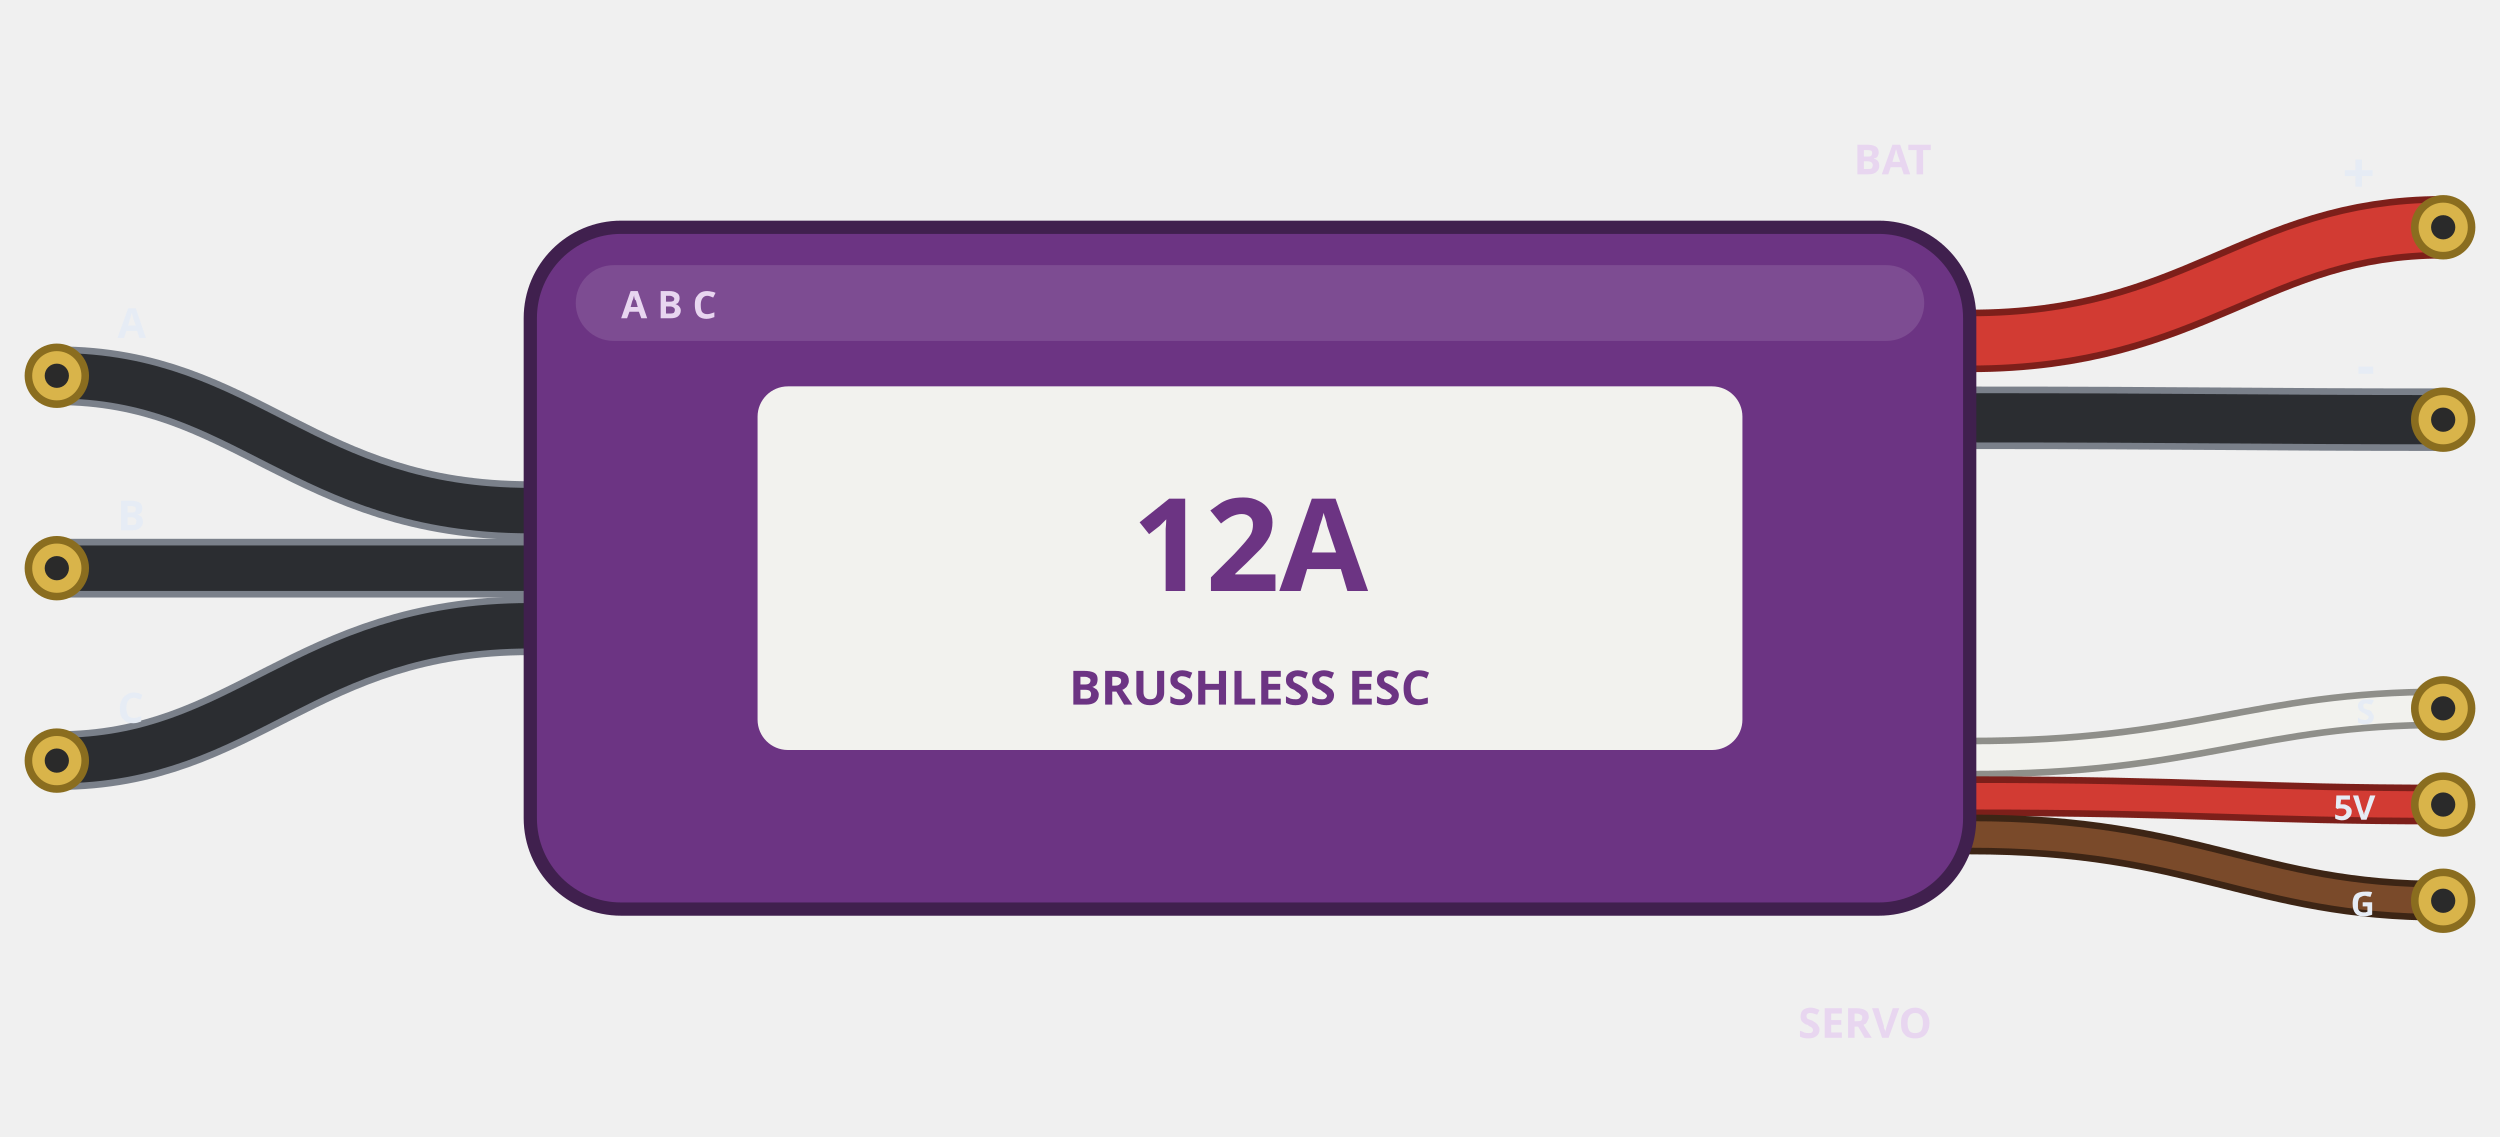
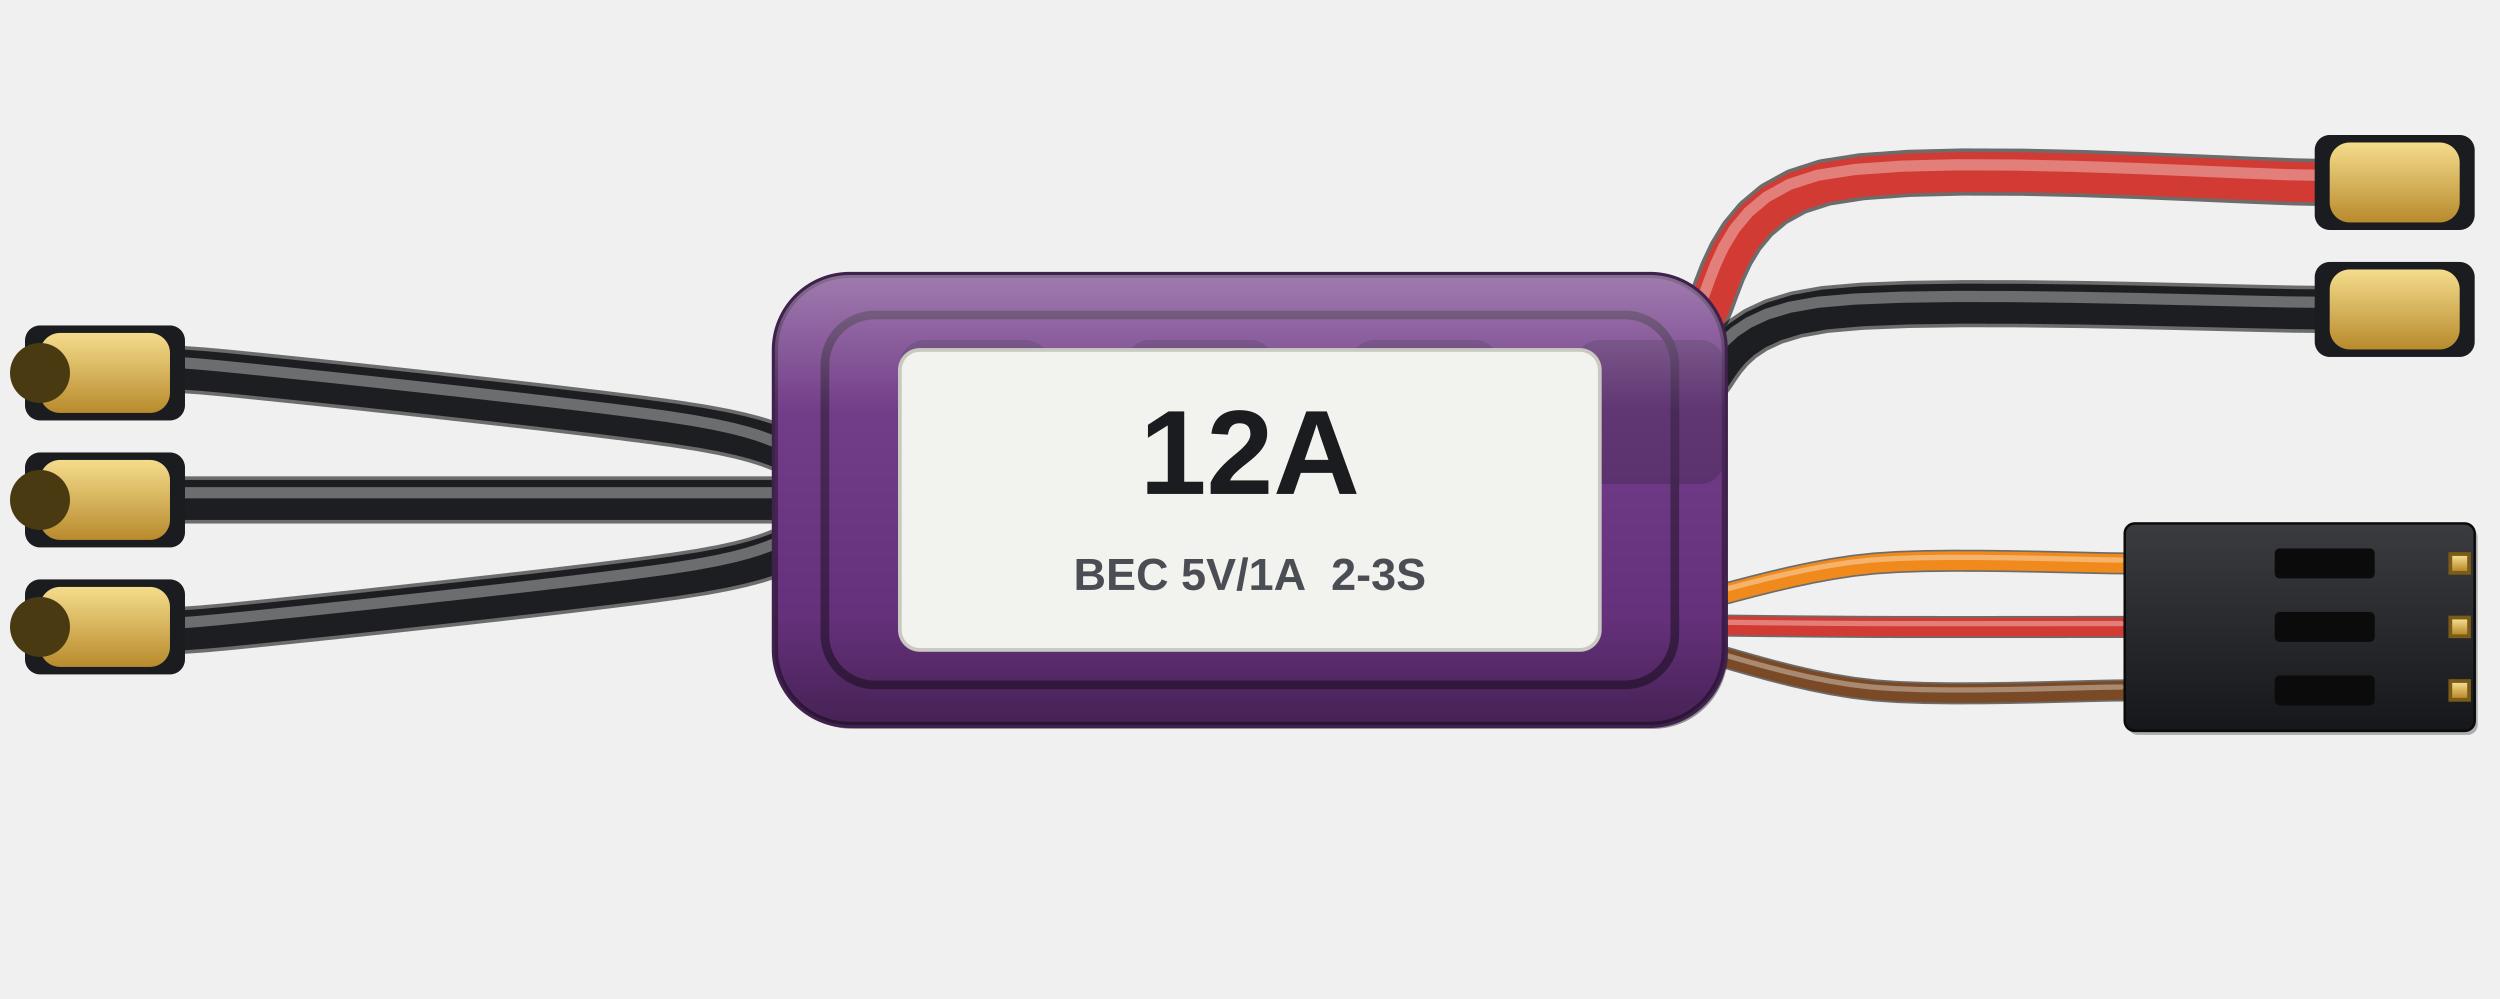
- <svg xmlns="http://www.w3.org/2000/svg" version="1.1" width="66.0mm" height="30.0mm" viewBox="0 0 66.0 30.0">
-   <path d="M14.00 13.48 C8.00 13.48 6.50 9.92 1.50 9.92" fill="none" stroke="#7a808a" stroke-width="1.55" stroke-linecap="round" />
-   <path d="M14.00 13.48 C8.00 13.48 6.50 9.92 1.50 9.92" fill="none" stroke="#2b2d31" stroke-width="1.20" stroke-linecap="round" />
-   <path d="M14.00 15.00 C8.00 15.00 6.50 15.00 1.50 15.00" fill="none" stroke="#7a808a" stroke-width="1.55" stroke-linecap="round" />
-   <path d="M14.00 15.00 C8.00 15.00 6.50 15.00 1.50 15.00" fill="none" stroke="#2b2d31" stroke-width="1.20" stroke-linecap="round" />
-   <path d="M14.00 16.52 C8.00 16.52 6.50 20.08 1.50 20.08" fill="none" stroke="#7a808a" stroke-width="1.55" stroke-linecap="round" />
-   <path d="M14.00 16.52 C8.00 16.52 6.50 20.08 1.50 20.08" fill="none" stroke="#2b2d31" stroke-width="1.20" stroke-linecap="round" />
-   <path d="M52.00 9.00 C58.00 9.00 59.50 6.00 64.50 6.00" fill="none" stroke="#7d1f1a" stroke-width="1.65" stroke-linecap="round" />
-   <path d="M52.00 9.00 C58.00 9.00 59.50 6.00 64.50 6.00" fill="none" stroke="#d23b33" stroke-width="1.30" stroke-linecap="round" />
-   <path d="M52.00 11.03 C58.00 11.03 59.50 11.08 64.50 11.08" fill="none" stroke="#7a808a" stroke-width="1.65" stroke-linecap="round" />
-   <path d="M52.00 11.03 C58.00 11.03 59.50 11.08 64.50 11.08" fill="none" stroke="#2b2d31" stroke-width="1.30" stroke-linecap="round" />
-   <path d="M52.00 20.00 C58.00 20.00 59.50 18.70 64.50 18.70" fill="none" stroke="#8f8f8a" stroke-width="1.05" stroke-linecap="round" />
-   <path d="M52.00 20.00 C58.00 20.00 59.50 18.70 64.50 18.70" fill="none" stroke="#f2f2ee" stroke-width="0.70" stroke-linecap="round" />
-   <path d="M52.00 21.02 C58.00 21.02 59.50 21.24 64.50 21.24" fill="none" stroke="#7d1f1a" stroke-width="1.05" stroke-linecap="round" />
-   <path d="M52.00 21.02 C58.00 21.02 59.50 21.24 64.50 21.24" fill="none" stroke="#d23b33" stroke-width="0.70" stroke-linecap="round" />
-   <path d="M52.00 22.03 C58.00 22.03 59.50 23.78 64.50 23.78" fill="none" stroke="#3d2515" stroke-width="1.05" stroke-linecap="round" />
-   <path d="M52.00 22.03 C58.00 22.03 59.50 23.78 64.50 23.78" fill="none" stroke="#7a4a2a" stroke-width="0.70" stroke-linecap="round" />
-   <circle cx="1.50" cy="9.92" r="0.75" fill="#d9b44a" stroke="#8a6d1f" stroke-width="0.2" />
-   <circle cx="1.50" cy="9.92" r="0.32" fill="#2a2a2a" />
-   <circle cx="1.50" cy="15.00" r="0.75" fill="#d9b44a" stroke="#8a6d1f" stroke-width="0.2" />
-   <circle cx="1.50" cy="15.00" r="0.32" fill="#2a2a2a" />
-   <circle cx="1.50" cy="20.08" r="0.75" fill="#d9b44a" stroke="#8a6d1f" stroke-width="0.2" />
-   <circle cx="1.50" cy="20.08" r="0.32" fill="#2a2a2a" />
-   <circle cx="64.50" cy="6.00" r="0.75" fill="#d9b44a" stroke="#8a6d1f" stroke-width="0.2" />
-   <circle cx="64.50" cy="6.00" r="0.32" fill="#2a2a2a" />
-   <circle cx="64.50" cy="11.08" r="0.75" fill="#d9b44a" stroke="#8a6d1f" stroke-width="0.2" />
-   <circle cx="64.50" cy="11.08" r="0.32" fill="#2a2a2a" />
-   <circle cx="64.50" cy="18.70" r="0.75" fill="#d9b44a" stroke="#8a6d1f" stroke-width="0.2" />
-   <circle cx="64.50" cy="18.70" r="0.32" fill="#2a2a2a" />
-   <circle cx="64.50" cy="21.24" r="0.75" fill="#d9b44a" stroke="#8a6d1f" stroke-width="0.2" />
-   <circle cx="64.50" cy="21.24" r="0.32" fill="#2a2a2a" />
-   <circle cx="64.50" cy="23.78" r="0.75" fill="#d9b44a" stroke="#8a6d1f" stroke-width="0.2" />
-   <circle cx="64.50" cy="23.78" r="0.32" fill="#2a2a2a" />
-   <rect x="14.0" y="6.0" width="38.0" height="18.0" rx="2.4" fill="#6c3483" stroke="#40204e" stroke-width="0.35" />
-   <rect x="15.20" y="7.00" width="35.60" height="2.0" rx="1.0" fill="#ffffff" fill-opacity="0.12" />
-   <rect x="20.00" y="10.20" width="26.00" height="9.6" rx="0.8" fill="#f2f2ee" />
-   <text x="33.00" y="15.60" fill="#6c3483" font-size="3.4px" text-anchor="middle" font-family="Verdana" font-weight="bold">12A</text>
-   <text x="33.00" y="18.60" fill="#6c3483" font-size="1.25px" text-anchor="middle" font-family="Verdana" font-weight="bold">BRUSHLESS ESC</text>
-   <text x="16.40" y="8.40" fill="#e8d6f0" font-size="1.0px" text-anchor="start" font-family="Verdana" font-weight="bold">A B C</text>
-   <text x="51.00" y="4.60" fill="#e8d6f0" font-size="1.1px" text-anchor="end" font-family="Verdana" font-weight="bold">BAT</text>
-   <text x="51.00" y="27.40" fill="#e8d6f0" font-size="1.1px" text-anchor="end" font-family="Verdana" font-weight="bold">SERVO</text>
-   <text x="3.10" y="8.92" fill="#e6ecf5" font-size="1.1px" text-anchor="start" font-family="Verdana" font-weight="bold">A</text>
-   <text x="3.10" y="14.00" fill="#e6ecf5" font-size="1.1px" text-anchor="start" font-family="Verdana" font-weight="bold">B</text>
-   <text x="3.10" y="19.08" fill="#e6ecf5" font-size="1.1px" text-anchor="start" font-family="Verdana" font-weight="bold">C</text>
-   <text x="62.70" y="5.10" fill="#e6ecf5" font-size="1.5px" text-anchor="end" font-family="Verdana" font-weight="bold">+</text>
-   <text x="62.70" y="10.18" fill="#e6ecf5" font-size="1.5px" text-anchor="end" font-family="Verdana" font-weight="bold">-</text>
-   <text x="62.70" y="19.10" fill="#e6ecf5" font-size="0.9px" text-anchor="end" font-family="Verdana" font-weight="bold">S</text>
-   <text x="62.70" y="21.64" fill="#e6ecf5" font-size="0.9px" text-anchor="end" font-family="Verdana" font-weight="bold">5V</text>
-   <text x="62.70" y="24.18" fill="#e6ecf5" font-size="0.9px" text-anchor="end" font-family="Verdana" font-weight="bold">G</text>
+ <svg xmlns="http://www.w3.org/2000/svg" version="1.1" width="378px" height="151px" viewBox="0 0 378 151">
+   <defs>
+     <linearGradient id="luz" x1="0" y1="0" x2="0" y2="1">
+       <stop offset="0" stop-color="#ffffff" stop-opacity="0.16" />
+       <stop offset="0.45" stop-color="#ffffff" stop-opacity="0" />
+       <stop offset="1" stop-color="#000000" stop-opacity="0.22" />
+     </linearGradient>
+     <linearGradient id="metal" x1="0" y1="0" x2="0" y2="1">
+       <stop offset="0" stop-color="#f4f6f8" />
+       <stop offset="0.5" stop-color="#b9bfc6" />
+       <stop offset="1" stop-color="#868d95" />
+     </linearGradient>
+     <linearGradient id="metal-h" x1="0" y1="0" x2="1" y2="0">
+       <stop offset="0" stop-color="#8a9199" />
+       <stop offset="0.35" stop-color="#eef1f4" />
+       <stop offset="0.7" stop-color="#b3b9c0" />
+       <stop offset="1" stop-color="#7c838b" />
+     </linearGradient>
+     <radialGradient id="lata" cx="0.4" cy="0.38" r="0.66">
+       <stop offset="0" stop-color="#f6f8fa" />
+       <stop offset="0.6" stop-color="#c3c9cf" />
+       <stop offset="1" stop-color="#8c939b" />
+     </radialGradient>
+     <linearGradient id="plastico" x1="0" y1="0" x2="0" y2="1">
+       <stop offset="0" stop-color="#3a3c40" />
+       <stop offset="1" stop-color="#16171a" />
+     </linearGradient>
+     <linearGradient id="ouro" x1="0" y1="0" x2="0" y2="1">
+       <stop offset="0" stop-color="#f4dc8c" />
+       <stop offset="1" stop-color="#b88a2c" />
+     </linearGradient>
+     <linearGradient id="blindagem" x1="0" y1="0" x2="1" y2="1">
+       <stop offset="0" stop-color="#eef1f3" />
+       <stop offset="0.45" stop-color="#c8cdd2" />
+       <stop offset="1" stop-color="#9aa1a8" />
+     </linearGradient>
+     <radialGradient id="cupula" cx="0.36" cy="0.3" r="0.78">
+       <stop offset="0" stop-color="#ffffff" stop-opacity="0.6" />
+       <stop offset="0.32" stop-color="#ffffff" stop-opacity="0.1" />
+       <stop offset="1" stop-color="#000000" stop-opacity="0.32" />
+     </radialGradient>
+     <linearGradient id="ceramica" x1="0" y1="0" x2="0" y2="1">
+       <stop offset="0" stop-color="#f4f1e8" />
+       <stop offset="1" stop-color="#cfc9b8" />
+     </linearGradient>
+     <radialGradient id="cupula" cx="0.36" cy="0.3" r="0.78">
+       <stop offset="0" stop-color="#ffffff" stop-opacity="0.6" />
+       <stop offset="0.32" stop-color="#ffffff" stop-opacity="0.1" />
+       <stop offset="1" stop-color="#000000" stop-opacity="0.32" />
+     </radialGradient>
+     <radialGradient id="aco" cx="0.38" cy="0.32" r="0.8">
+       <stop offset="0" stop-color="#f7f8f9" />
+       <stop offset="0.55" stop-color="#b8bec5" />
+       <stop offset="1" stop-color="#7a8189" />
+     </radialGradient>
+     <radialGradient id="poco" cx="0.5" cy="0.45" r="0.55">
+       <stop offset="0" stop-color="#16171a" />
+       <stop offset="0.8" stop-color="#202226" />
+       <stop offset="1" stop-color="#3a3d43" />
+     </radialGradient>
+     <linearGradient id="cromo" x1="0" y1="0" x2="0" y2="1">
+       <stop offset="0" stop-color="#f4f6f8" />
+       <stop offset="0.45" stop-color="#9aa1a8" />
+       <stop offset="0.55" stop-color="#6b7279" />
+       <stop offset="1" stop-color="#d9dde1" />
+     </linearGradient>
+     <linearGradient id="carcaca" x1="0" y1="0" x2="0" y2="1">
+       <stop offset="0" stop-color="#3a3c41" />
+       <stop offset="1" stop-color="#26282c" />
+     </linearGradient>
+     <linearGradient id="lcd" x1="0" y1="0" x2="0" y2="1">
+       <stop offset="0" stop-color="#a9c9a6" />
+       <stop offset="1" stop-color="#8fb48e" />
+     </linearGradient>
+     <linearGradient id="retratil" x1="0" y1="0" x2="0" y2="1">
+       <stop offset="0" stop-color="#ffffff" stop-opacity="0.35" />
+       <stop offset="0.3" stop-color="#ffffff" stop-opacity="0.05" />
+       <stop offset="0.75" stop-color="#000000" stop-opacity="0.05" />
+       <stop offset="1" stop-color="#000000" stop-opacity="0.35" />
+     </linearGradient>
+   </defs>
+   <path stroke-linejoin="round" stroke-opacity="0.55" d="M120.945 68.871 L120.042 68.598 L119.161 68.264 L118.212 67.874 L117.105 67.434 L115.748 66.951 L114.051 66.428 L111.923 65.873 L109.274 65.292 L106.012 64.689 L102.047 64.071 L96.979 63.385 L90.678 62.596 L83.463 61.736 L75.651 60.837 L67.559 59.931 L59.505 59.048 L51.806 58.221 L44.78 57.481 L38.744 56.86 L34.016 56.391 L30.535 56.08 L27.938 55.899 L26.09 55.826 L24.854 55.838 L24.094 55.911 L23.675 56.022 L23.46 56.149 L23.312 56.268 L23.097 56.356 L22.677 56.391" fill="none" stroke="#000000" stroke-width="7.136" stroke-linecap="round" />
+   <path stroke-linejoin="round" d="M120.945 68.871 L120.042 68.598 L119.161 68.264 L118.212 67.874 L117.105 67.434 L115.748 66.951 L114.051 66.428 L111.923 65.873 L109.274 65.292 L106.012 64.689 L102.047 64.071 L96.979 63.385 L90.678 62.596 L83.463 61.736 L75.651 60.837 L67.559 59.931 L59.505 59.048 L51.806 58.221 L44.78 57.481 L38.744 56.86 L34.016 56.391 L30.535 56.08 L27.938 55.899 L26.09 55.826 L24.854 55.838 L24.094 55.911 L23.675 56.022 L23.46 56.149 L23.312 56.268 L23.097 56.356 L22.677 56.391" fill="none" stroke="#1d1e21" stroke-width="6.047" stroke-linecap="round" />
+   <path stroke-linejoin="round" stroke-opacity="0.35" d="M119.856 67.782 L118.953 67.509 L118.072 67.175 L117.124 66.786 L116.016 66.346 L114.66 65.862 L112.963 65.34 L110.835 64.785 L108.185 64.203 L104.923 63.6 L100.959 62.982 L95.89 62.296 L89.59 61.507 L82.375 60.648 L74.563 59.749 L66.471 58.842 L58.416 57.959 L50.717 57.132 L43.691 56.393 L37.655 55.772 L32.927 55.302 L29.446 54.991 L26.85 54.811 L25.002 54.738 L23.766 54.749 L23.006 54.822 L22.586 54.933 L22.371 55.06 L22.224 55.179 L22.008 55.267 L21.589 55.302" fill="none" stroke="#ffffff" stroke-width="1.693" stroke-linecap="round" />
+   <rect x="3.78" y="49.209" width="24.189" height="14.362" rx="2.268" fill="#1b1c1f" />
+   <rect x="6.047" y="50.343" width="19.654" height="12.094" rx="3.024" fill="url(#ouro)" />
+   <circle cx="6.047" cy="56.391" r="4.535" fill="#4a3a12" />
+   <path stroke-linejoin="round" stroke-opacity="0.55" d="M120.945 75.591 L120.042 75.591 L119.161 75.591 L118.212 75.591 L117.105 75.591 L115.748 75.591 L114.051 75.591 L111.923 75.591 L109.274 75.591 L106.012 75.591 L102.047 75.591 L96.979 75.591 L90.678 75.591 L83.463 75.591 L75.651 75.591 L67.559 75.591 L59.505 75.591 L51.806 75.591 L44.78 75.591 L38.744 75.591 L34.016 75.591 L30.535 75.591 L27.938 75.591 L26.09 75.591 L24.854 75.591 L24.094 75.591 L23.675 75.591 L23.46 75.591 L23.312 75.591 L23.097 75.591 L22.677 75.591" fill="none" stroke="#000000" stroke-width="7.136" stroke-linecap="round" />
+   <path stroke-linejoin="round" d="M120.945 75.591 L120.042 75.591 L119.161 75.591 L118.212 75.591 L117.105 75.591 L115.748 75.591 L114.051 75.591 L111.923 75.591 L109.274 75.591 L106.012 75.591 L102.047 75.591 L96.979 75.591 L90.678 75.591 L83.463 75.591 L75.651 75.591 L67.559 75.591 L59.505 75.591 L51.806 75.591 L44.78 75.591 L38.744 75.591 L34.016 75.591 L30.535 75.591 L27.938 75.591 L26.09 75.591 L24.854 75.591 L24.094 75.591 L23.675 75.591 L23.46 75.591 L23.312 75.591 L23.097 75.591 L22.677 75.591" fill="none" stroke="#1d1e21" stroke-width="6.047" stroke-linecap="round" />
+   <path stroke-linejoin="round" stroke-opacity="0.35" d="M119.856 74.502 L118.953 74.502 L118.072 74.502 L117.124 74.502 L116.016 74.502 L114.66 74.502 L112.963 74.502 L110.835 74.502 L108.185 74.502 L104.923 74.502 L100.959 74.502 L95.89 74.502 L89.59 74.502 L82.375 74.502 L74.563 74.502 L66.471 74.502 L58.416 74.502 L50.717 74.502 L43.691 74.502 L37.655 74.502 L32.927 74.502 L29.446 74.502 L26.85 74.502 L25.002 74.502 L23.766 74.502 L23.006 74.502 L22.586 74.502 L22.371 74.502 L22.224 74.502 L22.008 74.502 L21.589 74.502" fill="none" stroke="#ffffff" stroke-width="1.693" stroke-linecap="round" />
+   <rect x="3.78" y="68.409" width="24.189" height="14.362" rx="2.268" fill="#1b1c1f" />
+   <rect x="6.047" y="69.543" width="19.654" height="12.094" rx="3.024" fill="url(#ouro)" />
+   <circle cx="6.047" cy="75.591" r="4.535" fill="#4a3a12" />
+   <path stroke-linejoin="round" stroke-opacity="0.55" d="M120.945 82.311 L120.042 82.583 L119.161 82.917 L118.212 83.307 L117.105 83.747 L115.748 84.231 L114.051 84.753 L111.923 85.308 L109.274 85.889 L106.012 86.492 L102.047 87.111 L96.979 87.796 L90.678 88.585 L83.463 89.445 L75.651 90.344 L67.559 91.251 L59.505 92.133 L51.806 92.96 L44.78 93.7 L38.744 94.321 L34.016 94.791 L30.535 95.102 L27.938 95.282 L26.09 95.355 L24.854 95.344 L24.094 95.271 L23.675 95.159 L23.46 95.032 L23.312 94.913 L23.097 94.825 L22.677 94.791" fill="none" stroke="#000000" stroke-width="7.136" stroke-linecap="round" />
+   <path stroke-linejoin="round" d="M120.945 82.311 L120.042 82.583 L119.161 82.917 L118.212 83.307 L117.105 83.747 L115.748 84.231 L114.051 84.753 L111.923 85.308 L109.274 85.889 L106.012 86.492 L102.047 87.111 L96.979 87.796 L90.678 88.585 L83.463 89.445 L75.651 90.344 L67.559 91.251 L59.505 92.133 L51.806 92.96 L44.78 93.7 L38.744 94.321 L34.016 94.791 L30.535 95.102 L27.938 95.282 L26.09 95.355 L24.854 95.344 L24.094 95.271 L23.675 95.159 L23.46 95.032 L23.312 94.913 L23.097 94.825 L22.677 94.791" fill="none" stroke="#1d1e21" stroke-width="6.047" stroke-linecap="round" />
+   <path stroke-linejoin="round" stroke-opacity="0.35" d="M119.856 81.222 L118.953 81.495 L118.072 81.829 L117.124 82.219 L116.016 82.658 L114.66 83.142 L112.963 83.664 L110.835 84.219 L108.185 84.801 L104.923 85.404 L100.959 86.022 L95.89 86.708 L89.59 87.497 L82.375 88.356 L74.563 89.255 L66.471 90.162 L58.416 91.045 L50.717 91.872 L43.691 92.611 L37.655 93.232 L32.927 93.702 L29.446 94.013 L26.85 94.194 L25.002 94.267 L23.766 94.255 L23.006 94.182 L22.586 94.071 L22.371 93.944 L22.224 93.825 L22.008 93.737 L21.589 93.702" fill="none" stroke="#ffffff" stroke-width="1.693" stroke-linecap="round" />
+   <rect x="3.78" y="87.609" width="24.189" height="14.362" rx="2.268" fill="#1b1c1f" />
+   <rect x="6.047" y="88.743" width="19.654" height="12.094" rx="3.024" fill="url(#ouro)" />
+   <circle cx="6.047" cy="94.791" r="4.535" fill="#4a3a12" />
+   <path stroke-linejoin="round" stroke-opacity="0.55" d="M257.008 49.134 L257.877 47.755 L258.671 45.859 L259.502 43.576 L260.485 41.034 L261.732 38.362 L263.357 35.691 L265.474 33.149 L268.195 30.865 L271.635 28.969 L275.906 27.591 L281.509 26.718 L288.605 26.212 L296.797 26.007 L305.688 26.039 L314.882 26.244 L323.981 26.556 L332.589 26.912 L340.309 27.246 L346.743 27.494 L351.496 27.591" fill="none" stroke="#000000" stroke-width="7.136" stroke-linecap="round" />
+   <path stroke-linejoin="round" d="M257.008 49.134 L257.877 47.755 L258.671 45.859 L259.502 43.576 L260.485 41.034 L261.732 38.362 L263.357 35.691 L265.474 33.149 L268.195 30.865 L271.635 28.969 L275.906 27.591 L281.509 26.718 L288.605 26.212 L296.797 26.007 L305.688 26.039 L314.882 26.244 L323.981 26.556 L332.589 26.912 L340.309 27.246 L346.743 27.494 L351.496 27.591" fill="none" stroke="#d23b33" stroke-width="6.047" stroke-linecap="round" />
+   <path stroke-linejoin="round" stroke-opacity="0.35" d="M255.919 48.045 L256.789 46.667 L257.582 44.771 L258.414 42.487 L259.397 39.945 L260.644 37.274 L262.269 34.602 L264.386 32.06 L267.107 29.777 L270.546 27.881 L274.817 26.502 L280.42 25.63 L287.516 25.123 L295.708 24.919 L304.6 24.951 L313.793 25.156 L322.893 25.468 L331.5 25.823 L339.22 26.157 L345.655 26.405 L350.408 26.502" fill="none" stroke="#ffffff" stroke-width="1.693" stroke-linecap="round" />
+   <rect x="349.984" y="20.409" width="24.189" height="14.362" rx="2.268" fill="#1b1c1f" />
+   <rect x="352.252" y="21.543" width="19.654" height="12.094" rx="3.024" fill="url(#ouro)" />
+   <path stroke-linejoin="round" stroke-opacity="0.55" d="M257.008 58.734 L257.877 57.969 L258.671 56.918 L259.502 55.652 L260.485 54.243 L261.732 52.762 L263.357 51.281 L265.474 49.872 L268.195 48.606 L271.635 47.555 L275.906 46.791 L281.509 46.307 L288.605 46.026 L296.797 45.913 L305.688 45.931 L314.882 46.044 L323.981 46.217 L332.589 46.414 L340.309 46.599 L346.743 46.737 L351.496 46.791" fill="none" stroke="#000000" stroke-width="7.136" stroke-linecap="round" />
+   <path stroke-linejoin="round" d="M257.008 58.734 L257.877 57.969 L258.671 56.918 L259.502 55.652 L260.485 54.243 L261.732 52.762 L263.357 51.281 L265.474 49.872 L268.195 48.606 L271.635 47.555 L275.906 46.791 L281.509 46.307 L288.605 46.026 L296.797 45.913 L305.688 45.931 L314.882 46.044 L323.981 46.217 L332.589 46.414 L340.309 46.599 L346.743 46.737 L351.496 46.791" fill="none" stroke="#1d1e21" stroke-width="6.047" stroke-linecap="round" />
+   <path stroke-linejoin="round" stroke-opacity="0.35" d="M255.919 57.645 L256.789 56.881 L257.582 55.83 L258.414 54.564 L259.397 53.155 L260.644 51.674 L262.269 50.193 L264.386 48.783 L267.107 47.517 L270.546 46.466 L274.817 45.702 L280.42 45.218 L287.516 44.938 L295.708 44.824 L304.6 44.842 L313.793 44.956 L322.893 45.129 L331.5 45.326 L339.22 45.511 L345.655 45.648 L350.408 45.702" fill="none" stroke="#ffffff" stroke-width="1.693" stroke-linecap="round" />
+   <rect x="349.984" y="39.609" width="24.189" height="14.362" rx="2.268" fill="#1b1c1f" />
+   <rect x="352.252" y="40.743" width="19.654" height="12.094" rx="3.024" fill="url(#ouro)" />
+   <path stroke-linejoin="round" stroke-opacity="0.55" d="M257.008 90.709 L258.531 90.356 L260.425 89.87 L262.643 89.285 L265.141 88.634 L267.874 87.95 L270.796 87.265 L273.861 86.614 L277.024 86.029 L280.241 85.544 L283.465 85.191 L286.955 84.967 L290.903 84.837 L295.16 84.785 L299.58 84.793 L304.016 84.846 L308.319 84.926 L312.342 85.017 L315.938 85.102 L318.96 85.166 L321.26 85.191" fill="none" stroke="#000000" stroke-width="3.345" stroke-linecap="round" />
+   <path stroke-linejoin="round" d="M257.008 90.709 L258.531 90.356 L260.425 89.87 L262.643 89.285 L265.141 88.634 L267.874 87.95 L270.796 87.265 L273.861 86.614 L277.024 86.029 L280.241 85.544 L283.465 85.191 L286.955 84.967 L290.903 84.837 L295.16 84.785 L299.58 84.793 L304.016 84.846 L308.319 84.926 L312.342 85.017 L315.938 85.102 L318.96 85.166 L321.26 85.191" fill="none" stroke="#f08a1c" stroke-width="2.835" stroke-linecap="round" />
+   <path stroke-linejoin="round" stroke-opacity="0.35" d="M256.498 90.198 L258.021 89.845 L259.914 89.36 L262.133 88.775 L264.631 88.124 L267.364 87.439 L270.285 86.755 L273.351 86.104 L276.514 85.519 L279.73 85.033 L282.954 84.68 L286.445 84.457 L290.392 84.327 L294.65 84.275 L299.07 84.283 L303.506 84.335 L307.809 84.415 L311.832 84.506 L315.428 84.592 L318.45 84.655 L320.75 84.68" fill="none" stroke="#ffffff" stroke-width="0.794" stroke-linecap="round" />
+   <path stroke-linejoin="round" stroke-opacity="0.55" d="M257.008 94.549 L258.531 94.564 L260.425 94.585 L262.643 94.611 L265.141 94.64 L267.874 94.67 L270.796 94.7 L273.861 94.728 L277.024 94.754 L280.241 94.775 L283.465 94.791 L286.955 94.8 L290.903 94.806 L295.16 94.808 L299.58 94.808 L304.016 94.806 L308.319 94.802 L312.342 94.798 L315.938 94.794 L318.96 94.792 L321.26 94.791" fill="none" stroke="#000000" stroke-width="3.345" stroke-linecap="round" />
+   <path stroke-linejoin="round" d="M257.008 94.549 L258.531 94.564 L260.425 94.585 L262.643 94.611 L265.141 94.64 L267.874 94.67 L270.796 94.7 L273.861 94.728 L277.024 94.754 L280.241 94.775 L283.465 94.791 L286.955 94.8 L290.903 94.806 L295.16 94.808 L299.58 94.808 L304.016 94.806 L308.319 94.802 L312.342 94.798 L315.938 94.794 L318.96 94.792 L321.26 94.791" fill="none" stroke="#d23b33" stroke-width="2.835" stroke-linecap="round" />
+   <path stroke-linejoin="round" stroke-opacity="0.35" d="M256.498 94.038 L258.021 94.054 L259.914 94.075 L262.133 94.101 L264.631 94.129 L267.364 94.159 L270.285 94.189 L273.351 94.218 L276.514 94.244 L279.73 94.265 L282.954 94.28 L286.445 94.29 L290.392 94.296 L294.65 94.298 L299.07 94.298 L303.506 94.295 L307.809 94.292 L311.832 94.288 L315.428 94.284 L318.45 94.281 L320.75 94.28" fill="none" stroke="#ffffff" stroke-width="0.794" stroke-linecap="round" />
+   <path stroke-linejoin="round" stroke-opacity="0.55" d="M257.008 98.389 L258.531 98.773 L260.425 99.301 L262.643 99.937 L265.141 100.645 L267.874 101.39 L270.796 102.134 L273.861 102.842 L277.024 103.478 L280.241 104.006 L283.465 104.391 L286.955 104.634 L290.903 104.775 L295.16 104.832 L299.58 104.823 L304.016 104.766 L308.319 104.679 L312.342 104.58 L315.938 104.487 L318.96 104.418 L321.26 104.391" fill="none" stroke="#000000" stroke-width="3.345" stroke-linecap="round" />
+   <path stroke-linejoin="round" d="M257.008 98.389 L258.531 98.773 L260.425 99.301 L262.643 99.937 L265.141 100.645 L267.874 101.39 L270.796 102.134 L273.861 102.842 L277.024 103.478 L280.241 104.006 L283.465 104.391 L286.955 104.634 L290.903 104.775 L295.16 104.832 L299.58 104.823 L304.016 104.766 L308.319 104.679 L312.342 104.58 L315.938 104.487 L318.96 104.418 L321.26 104.391" fill="none" stroke="#7a4a26" stroke-width="2.835" stroke-linecap="round" />
+   <path stroke-linejoin="round" stroke-opacity="0.35" d="M256.498 97.878 L258.021 98.263 L259.914 98.791 L262.133 99.427 L264.631 100.135 L267.364 100.879 L270.285 101.624 L273.351 102.332 L276.514 102.968 L279.73 103.496 L282.954 103.88 L286.445 104.123 L290.392 104.264 L294.65 104.321 L299.07 104.312 L303.506 104.255 L307.809 104.168 L311.832 104.069 L315.428 103.976 L318.45 103.907 L320.75 103.88" fill="none" stroke="#ffffff" stroke-width="0.794" stroke-linecap="round" />
+   <rect x="321.713" y="79.748" width="52.913" height="31.37" rx="1.512" fill="#000000" fill-opacity="0.28" />
+   <rect x="321.26" y="79.143" width="52.913" height="31.37" rx="1.512" fill="url(#plastico)" stroke="#0a0a0b" stroke-width="0.378" />
+   <rect x="343.937" y="82.923" width="15.118" height="4.535" rx="0.756" fill="#0b0b0c" />
+   <rect x="370.205" y="83.49" width="3.402" height="3.402" fill="#7a5c18" />
+   <rect x="370.772" y="84.057" width="2.268" height="2.268" fill="url(#ouro)" />
+   <rect x="343.937" y="92.523" width="15.118" height="4.535" rx="0.756" fill="#0b0b0c" />
+   <rect x="370.205" y="93.09" width="3.402" height="3.402" fill="#7a5c18" />
+   <rect x="370.772" y="93.657" width="2.268" height="2.268" fill="url(#ouro)" />
+   <rect x="343.937" y="102.123" width="15.118" height="4.535" rx="0.756" fill="#0b0b0c" />
+   <rect x="370.205" y="102.69" width="3.402" height="3.402" fill="#7a5c18" />
+   <rect x="370.772" y="103.257" width="2.268" height="2.268" fill="url(#ouro)" />
+   <rect x="117.619" y="42.18" width="143.622" height="68.031" rx="11.339" fill="#000000" fill-opacity="0.4" />
+   <rect x="117.165" y="41.575" width="143.622" height="68.031" rx="11.339" fill="#6c3483" stroke="#40204e" stroke-width="0.945" />
+   <rect x="124.724" y="47.622" width="128.504" height="55.937" rx="7.559" fill="none" stroke="#40204e" stroke-width="1.323" />
+   <rect x="136.063" y="51.402" width="22.677" height="21.77" rx="3.78" fill="#40204e" fill-opacity="0.45" />
+   <rect x="170.079" y="51.402" width="22.677" height="21.77" rx="3.78" fill="#40204e" fill-opacity="0.45" />
+   <rect x="204.094" y="51.402" width="22.677" height="21.77" rx="3.78" fill="#40204e" fill-opacity="0.45" />
+   <rect x="238.11" y="51.402" width="22.677" height="21.77" rx="3.78" fill="#40204e" fill-opacity="0.45" />
+   <rect x="117.165" y="41.575" width="143.622" height="68.031" rx="11.339" fill="url(#retratil)" />
+   <rect x="136.063" y="52.913" width="105.827" height="45.354" rx="3.024" fill="#f2f2ee" stroke="#c9c9c2" stroke-width="0.567" />
+   <text transform="translate(188.976 67.427) rotate(0)" x="0" y="7.257" font-family="Arial" font-weight="bold" font-size="18.142" fill="#1b1c1f" text-anchor="middle">12A</text>
+   <text transform="translate(188.976 86.476) rotate(0)" x="0" y="2.721" font-family="Arial" font-weight="bold" font-size="6.803" fill="#4a4d53" text-anchor="middle">BEC 5V/1A  2-3S</text>
</svg>
